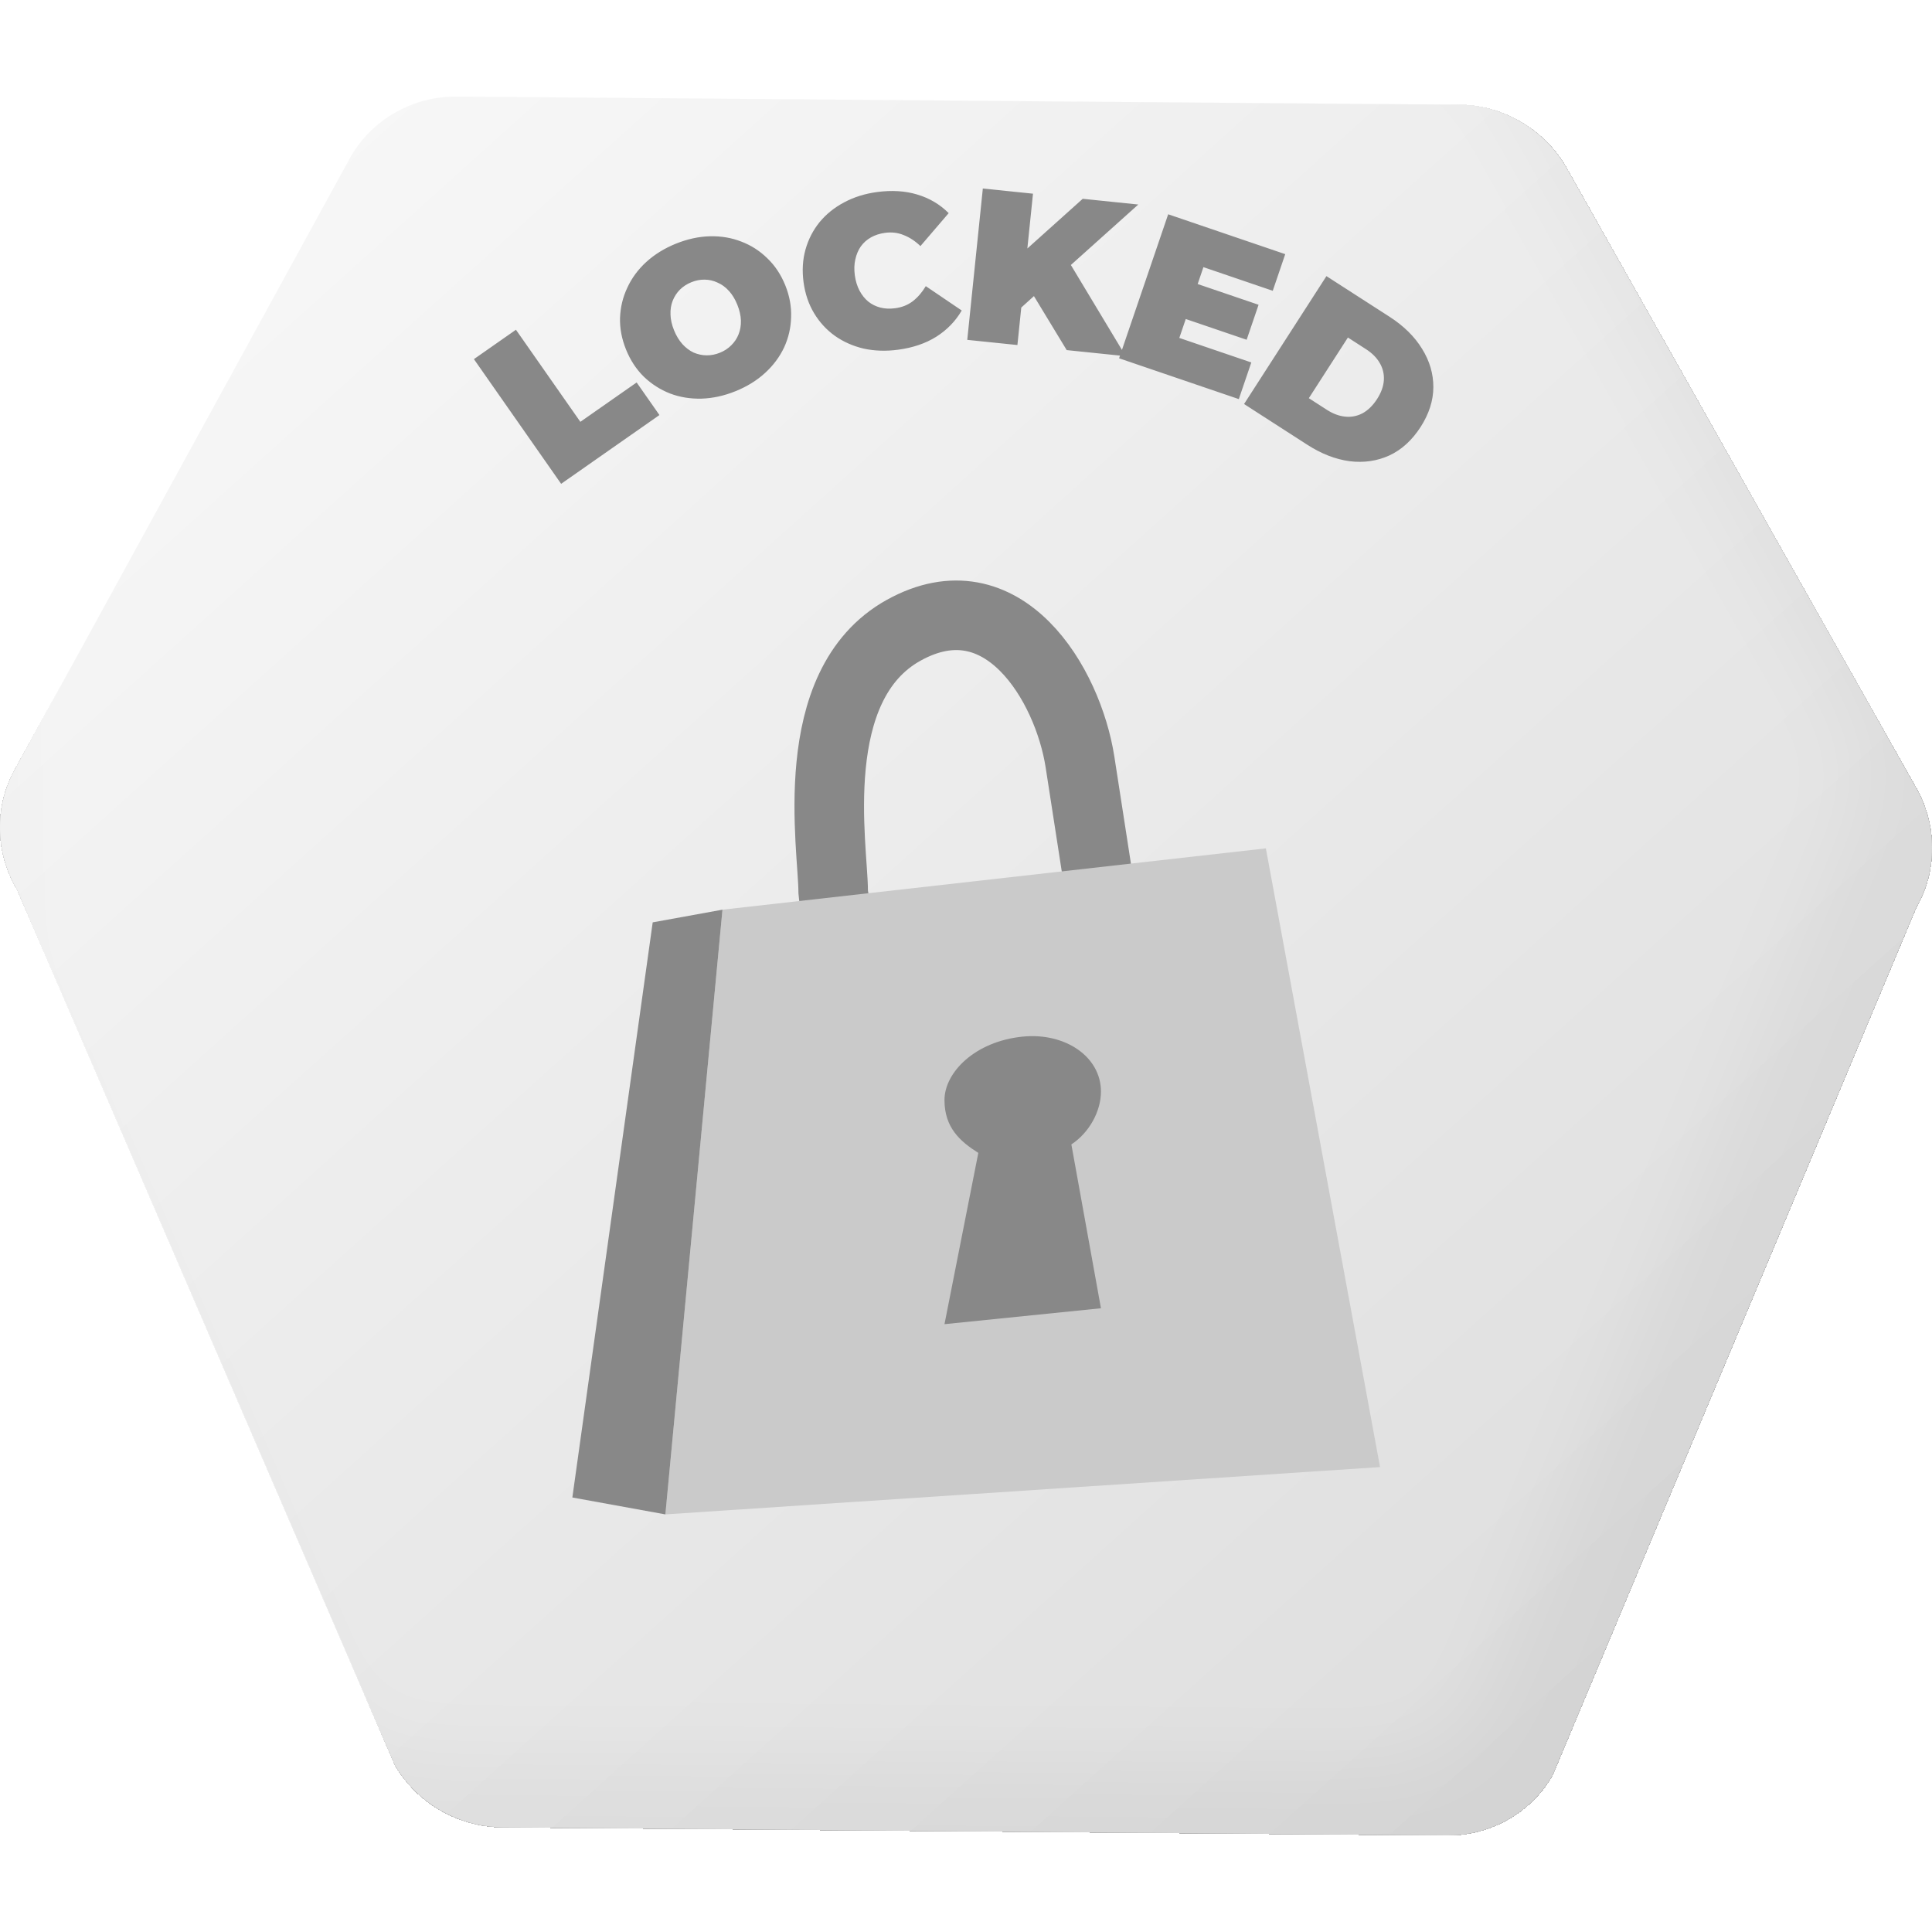
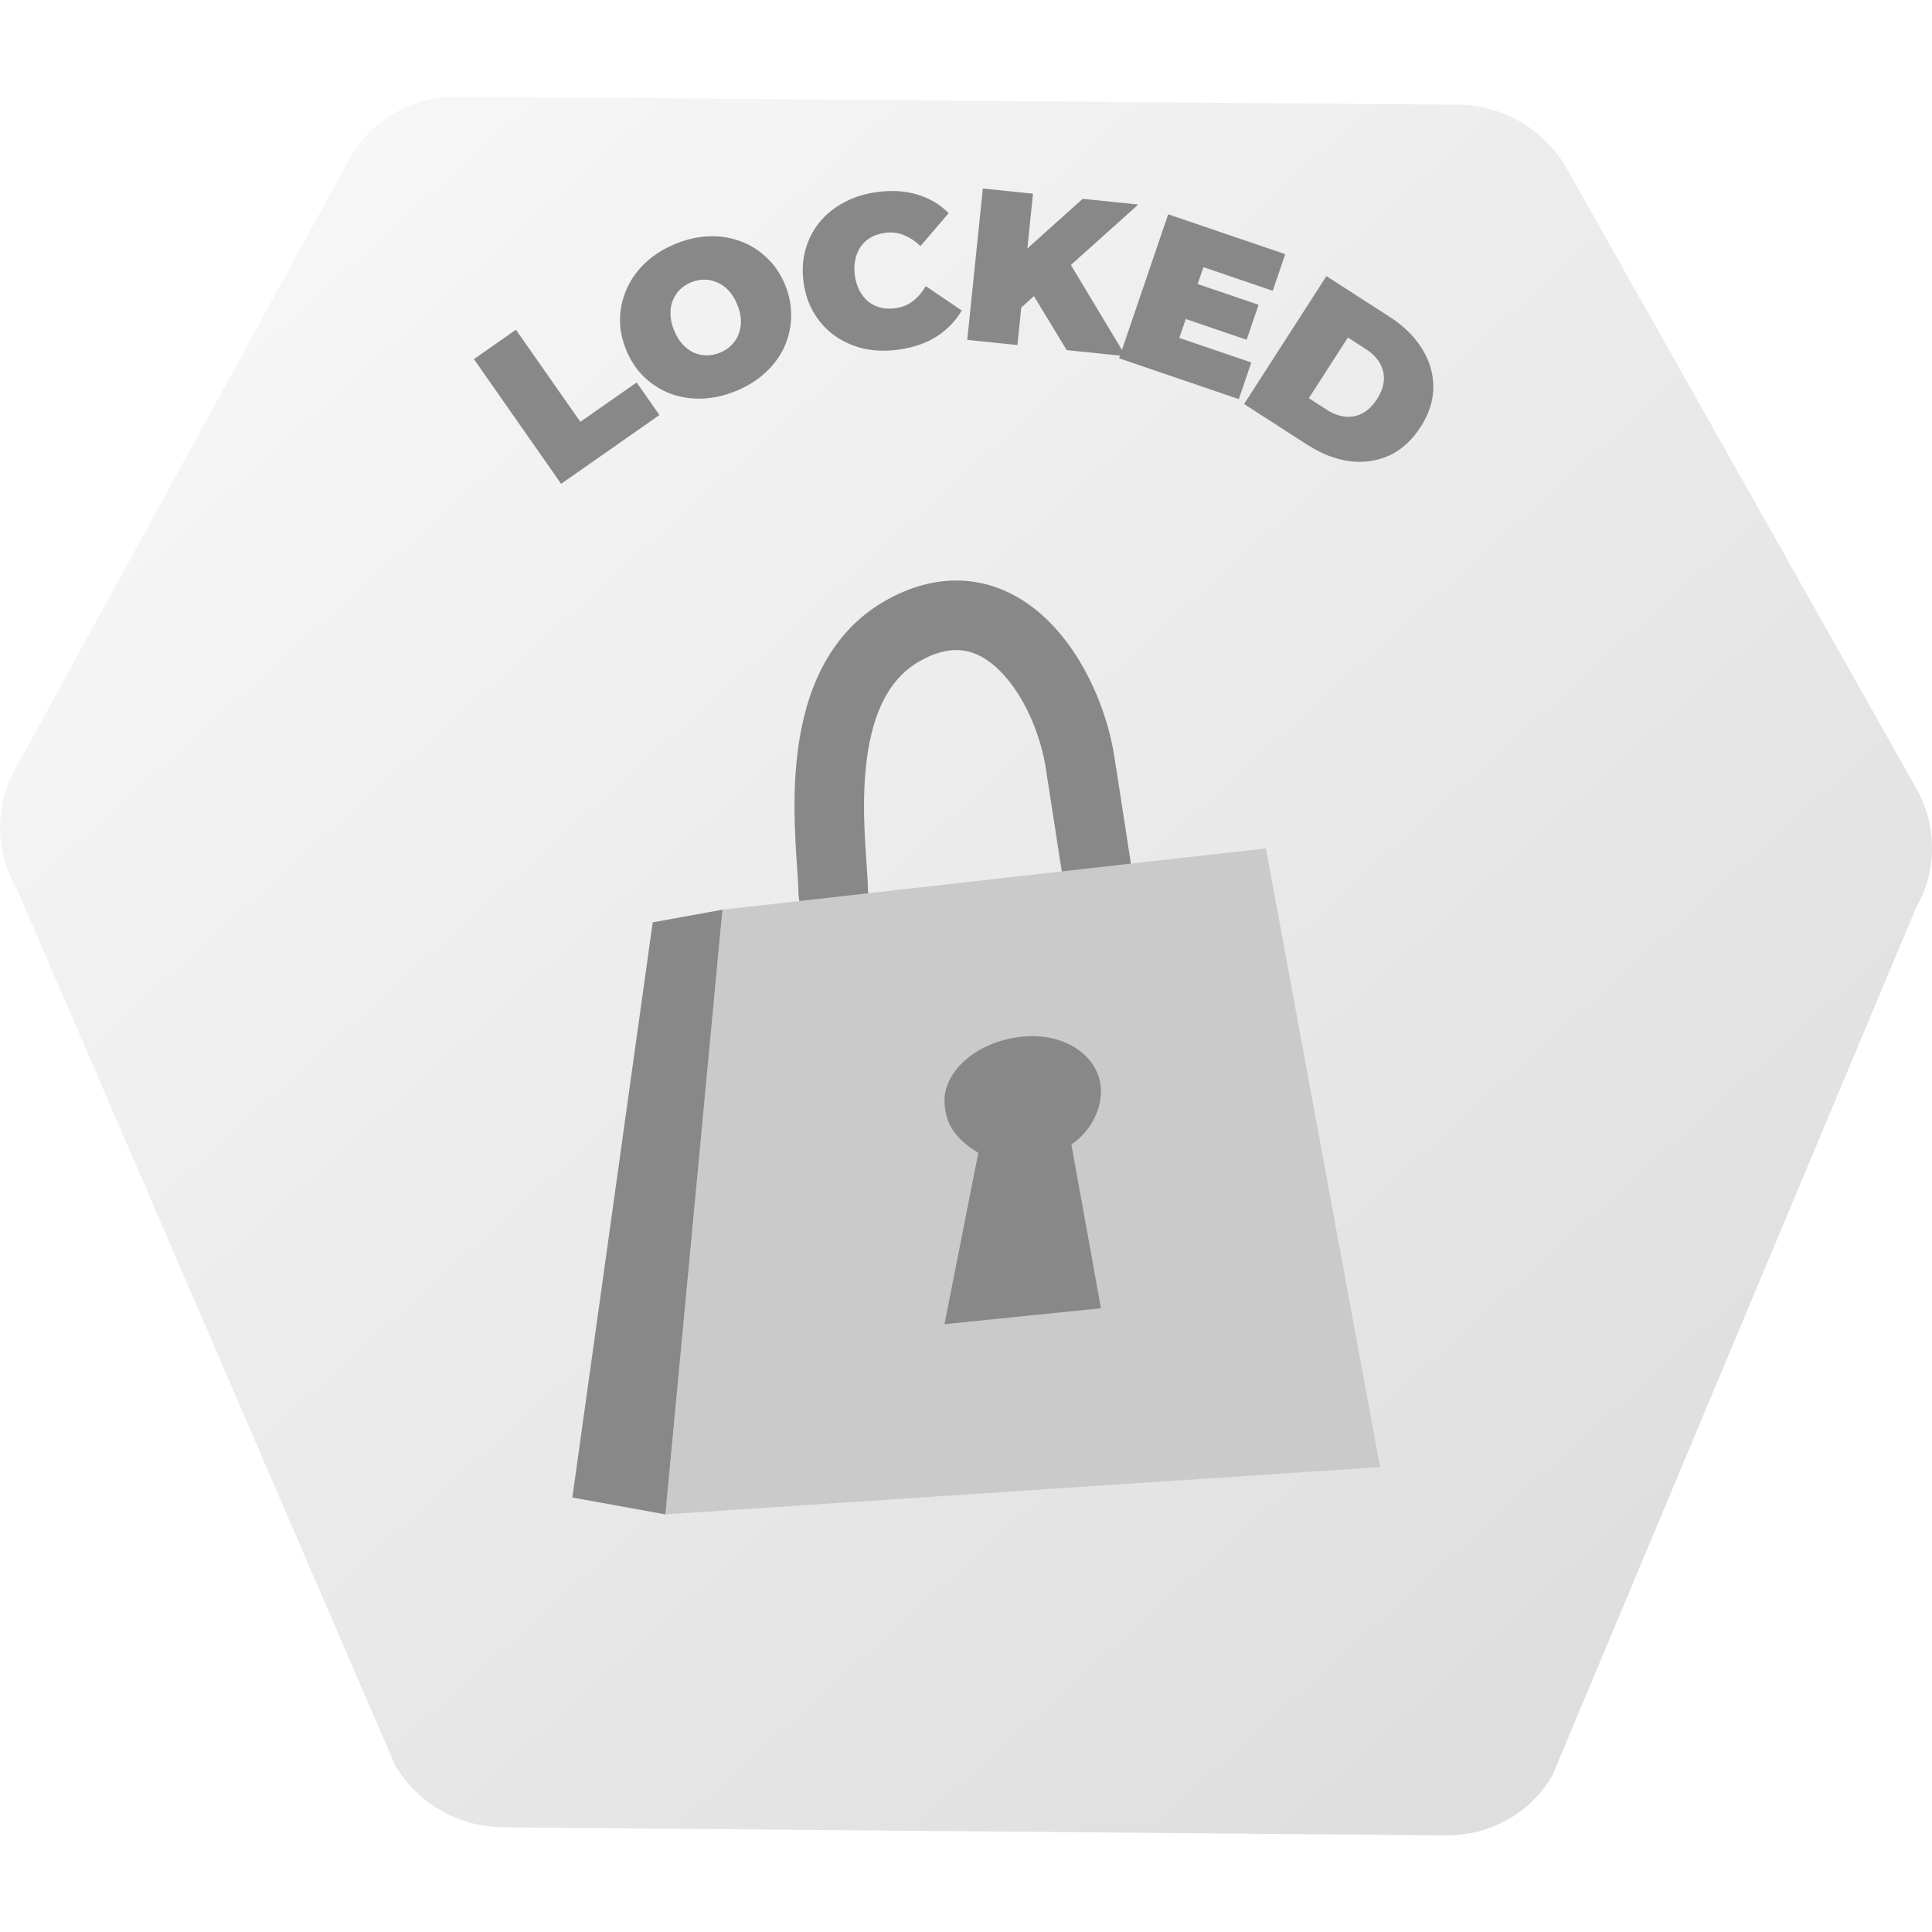
<svg xmlns="http://www.w3.org/2000/svg" width="80" height="80" viewBox="0 0 80 80" fill="none">
-   <g filter="url(#filter0_i_117_20)">
-     <path d="M14.525 6.483C15.423 4.93 17.101 3.984 18.926 4L60.383 4.336C62.209 4.352 63.905 5.33 64.832 6.9L79.291 32.541C80.219 34.111 80.237 36.035 79.339 37.588L64.281 73.517C63.383 75.07 61.705 76.016 59.88 76L20.811 75.664C18.985 75.648 17.289 74.67 16.361 73.1L0.709 36.836C-0.219 35.266 -0.237 33.342 0.661 31.789L14.525 6.483Z" fill="url(#paint0_linear_117_20)" />
-     <path d="M23.235 20.034L19.624 14.871L21.364 13.654L24.031 17.467L26.362 15.837L27.306 17.186L23.235 20.034ZM30.455 16.199C29.982 16.39 29.512 16.493 29.046 16.507C28.584 16.518 28.151 16.448 27.746 16.294C27.339 16.135 26.977 15.903 26.659 15.598C26.347 15.291 26.102 14.917 25.924 14.478C25.744 14.033 25.661 13.594 25.674 13.162C25.69 12.722 25.79 12.306 25.975 11.914C26.157 11.517 26.418 11.162 26.758 10.85C27.103 10.535 27.512 10.283 27.985 10.091C28.464 9.898 28.933 9.795 29.395 9.784C29.856 9.772 30.29 9.845 30.697 10.004C31.102 10.158 31.461 10.388 31.773 10.695C32.088 10.995 32.336 11.367 32.516 11.812C32.694 12.252 32.774 12.692 32.758 13.132C32.748 13.57 32.651 13.987 32.469 14.385C32.284 14.777 32.022 15.129 31.682 15.441C31.342 15.753 30.933 16.006 30.455 16.199ZM29.811 14.605C29.994 14.531 30.15 14.429 30.279 14.299C30.413 14.167 30.514 14.017 30.581 13.847C30.652 13.67 30.685 13.478 30.68 13.273C30.672 13.063 30.622 12.844 30.53 12.616C30.438 12.387 30.322 12.198 30.184 12.047C30.043 11.89 29.886 11.776 29.714 11.703C29.546 11.622 29.367 11.581 29.179 11.579C28.996 11.576 28.813 11.611 28.63 11.685C28.446 11.759 28.287 11.862 28.153 11.994C28.024 12.124 27.924 12.278 27.854 12.455C27.786 12.625 27.756 12.815 27.764 13.025C27.769 13.23 27.818 13.447 27.91 13.675C28.002 13.903 28.119 14.095 28.26 14.252C28.399 14.403 28.552 14.519 28.721 14.599C28.893 14.672 29.07 14.711 29.253 14.714C29.441 14.716 29.627 14.68 29.811 14.605ZM37.19 14.481C36.69 14.548 36.216 14.533 35.767 14.436C35.323 14.332 34.924 14.155 34.57 13.906C34.222 13.656 33.935 13.344 33.709 12.968C33.483 12.593 33.338 12.164 33.273 11.683C33.209 11.201 33.236 10.749 33.355 10.328C33.474 9.906 33.669 9.529 33.939 9.196C34.215 8.863 34.554 8.59 34.955 8.379C35.362 8.161 35.815 8.019 36.315 7.952C36.927 7.87 37.483 7.904 37.981 8.055C38.486 8.205 38.919 8.462 39.283 8.825L38.113 10.19C37.897 9.982 37.668 9.831 37.426 9.737C37.188 9.636 36.929 9.604 36.65 9.641C36.43 9.671 36.236 9.733 36.067 9.828C35.898 9.923 35.757 10.048 35.645 10.203C35.538 10.356 35.462 10.536 35.417 10.742C35.371 10.941 35.364 11.16 35.396 11.398C35.428 11.636 35.493 11.848 35.591 12.035C35.688 12.216 35.807 12.366 35.951 12.486C36.1 12.605 36.269 12.689 36.456 12.736C36.644 12.784 36.848 12.793 37.068 12.763C37.348 12.726 37.589 12.63 37.793 12.475C38.001 12.314 38.182 12.105 38.335 11.849L39.823 12.857C39.568 13.297 39.216 13.659 38.77 13.943C38.329 14.22 37.802 14.399 37.19 14.481ZM42.079 12.925L42.201 10.594L44.833 8.232L47.134 8.469L44.184 11.115L42.887 12.194L42.079 12.925ZM40.052 14.073L40.697 7.806L42.774 8.02L42.129 14.287L40.052 14.073ZM44.17 14.497L42.577 11.872L44.096 10.563L46.614 14.749L44.17 14.497ZM49.457 11.715L52.115 12.62L51.621 14.069L48.963 13.163L49.457 11.715ZM48.833 13.993L51.814 15.009L51.297 16.526L46.339 14.836L48.372 8.873L53.219 10.524L52.702 12.041L49.831 11.062L48.833 13.993ZM51.514 16.73L54.925 11.434L57.536 13.115C58.126 13.495 58.576 13.938 58.885 14.444C59.197 14.945 59.353 15.474 59.352 16.03C59.35 16.586 59.174 17.136 58.824 17.681C58.469 18.23 58.038 18.623 57.529 18.86C57.023 19.09 56.476 19.17 55.888 19.098C55.302 19.02 54.714 18.792 54.124 18.411L51.514 16.73ZM54.196 16.488L54.945 16.971C55.197 17.133 55.448 17.226 55.696 17.251C55.95 17.278 56.189 17.233 56.416 17.115C56.645 16.991 56.847 16.793 57.023 16.521C57.195 16.253 57.288 15.992 57.303 15.738C57.317 15.483 57.259 15.245 57.129 15.026C57.004 14.81 56.816 14.621 56.563 14.459L55.814 13.976L54.196 16.488Z" fill="#888888" />
-     <path d="M34.5 36.908C34.5 37.342 35.871 43.909 36.124 46.615L45.884 39.064L44.721 31.556C44.223 28.339 41.536 23.814 37.419 26.098C33.301 28.383 34.5 35.109 34.5 36.908Z" stroke="#888888" stroke-width="2.88" />
-     <path d="M29.916 37.668L52.417 35.129L57.145 60.748L27.552 62.708L29.916 37.668Z" fill="#CACACA" />
-     <path d="M29.916 37.668L27.027 38.193L23.7 62.008L27.552 62.708L29.916 37.668Z" fill="#888888" />
-     <path d="M42.349 42.924C44.1 42.749 45.588 43.749 45.588 45.2C45.588 46.024 45.096 46.907 44.363 47.388L45.588 54.172L39.109 54.831L40.51 47.739C39.749 47.258 39.109 46.688 39.109 45.551C39.109 44.414 40.36 43.123 42.349 42.924Z" fill="#888888" />
-   </g>
+   <path d="M14.525 6.483C15.423 4.93 17.101 3.984 18.926 4L60.383 4.336C62.209 4.352 63.905 5.33 64.832 6.9L79.291 32.541C80.219 34.111 80.237 36.035 79.339 37.588L64.281 73.517C63.383 75.07 61.705 76.016 59.88 76L20.811 75.664C18.985 75.648 17.289 74.67 16.361 73.1L0.709 36.836C-0.219 35.266 -0.237 33.342 0.661 31.789L14.525 6.483Z" fill="url(#paint0_linear_144_1123)" />
+   <path d="M23.235 20.034L19.624 14.871L21.364 13.654L24.031 17.467L26.362 15.837L27.306 17.186L23.235 20.034ZM30.455 16.199C29.982 16.39 29.512 16.493 29.046 16.507C28.584 16.518 28.151 16.448 27.746 16.294C27.339 16.135 26.977 15.903 26.659 15.598C26.347 15.291 26.102 14.917 25.924 14.478C25.744 14.033 25.661 13.594 25.674 13.162C25.69 12.722 25.79 12.306 25.975 11.914C26.157 11.517 26.418 11.162 26.758 10.85C27.103 10.535 27.512 10.283 27.985 10.091C28.464 9.898 28.933 9.795 29.395 9.784C29.856 9.772 30.29 9.845 30.697 10.004C31.102 10.158 31.461 10.388 31.773 10.695C32.088 10.995 32.336 11.367 32.516 11.812C32.694 12.252 32.774 12.692 32.758 13.132C32.748 13.57 32.651 13.987 32.469 14.385C32.284 14.777 32.022 15.129 31.682 15.441C31.342 15.753 30.933 16.006 30.455 16.199ZM29.811 14.605C29.994 14.531 30.15 14.429 30.279 14.299C30.413 14.167 30.514 14.017 30.581 13.847C30.652 13.67 30.685 13.478 30.68 13.273C30.672 13.063 30.622 12.844 30.53 12.616C30.438 12.387 30.322 12.198 30.184 12.047C30.043 11.89 29.886 11.776 29.714 11.703C29.546 11.622 29.367 11.581 29.179 11.579C28.996 11.576 28.813 11.611 28.63 11.685C28.446 11.759 28.287 11.862 28.153 11.994C28.024 12.124 27.924 12.278 27.854 12.455C27.786 12.625 27.756 12.815 27.764 13.025C27.769 13.23 27.818 13.447 27.91 13.675C28.002 13.903 28.119 14.095 28.26 14.252C28.399 14.403 28.552 14.519 28.721 14.599C28.893 14.672 29.07 14.711 29.253 14.714C29.441 14.716 29.627 14.68 29.811 14.605ZM37.19 14.481C36.69 14.548 36.216 14.533 35.767 14.436C35.323 14.332 34.924 14.155 34.57 13.906C34.222 13.656 33.935 13.344 33.709 12.968C33.483 12.593 33.338 12.164 33.273 11.683C33.209 11.201 33.236 10.749 33.355 10.328C33.474 9.906 33.669 9.529 33.939 9.196C34.215 8.863 34.554 8.59 34.955 8.379C35.362 8.161 35.815 8.019 36.315 7.952C36.927 7.87 37.483 7.904 37.981 8.055C38.486 8.205 38.919 8.462 39.283 8.825L38.113 10.19C37.897 9.982 37.668 9.831 37.426 9.737C37.188 9.636 36.929 9.604 36.65 9.641C36.43 9.671 36.236 9.733 36.067 9.828C35.898 9.923 35.757 10.048 35.645 10.203C35.538 10.356 35.462 10.536 35.417 10.742C35.371 10.941 35.364 11.16 35.396 11.398C35.428 11.636 35.493 11.848 35.591 12.035C35.688 12.216 35.807 12.366 35.951 12.486C36.1 12.605 36.269 12.689 36.456 12.736C36.644 12.784 36.848 12.793 37.068 12.763C37.348 12.726 37.589 12.63 37.793 12.475C38.001 12.314 38.182 12.105 38.335 11.849L39.823 12.857C39.568 13.297 39.216 13.659 38.77 13.943C38.329 14.22 37.802 14.399 37.19 14.481ZM42.079 12.925L42.201 10.594L44.833 8.232L47.134 8.469L44.184 11.115L42.887 12.194L42.079 12.925ZM40.052 14.073L40.697 7.806L42.774 8.02L42.129 14.287L40.052 14.073ZM44.17 14.497L42.577 11.872L44.096 10.563L46.614 14.749L44.17 14.497ZM49.457 11.715L52.115 12.62L51.621 14.069L48.963 13.163L49.457 11.715ZM48.833 13.993L51.814 15.009L51.297 16.526L46.339 14.836L48.372 8.873L53.219 10.524L52.702 12.041L49.831 11.062L48.833 13.993ZM51.514 16.73L54.925 11.434L57.536 13.115C58.126 13.495 58.576 13.938 58.885 14.444C59.197 14.945 59.353 15.474 59.352 16.03C59.35 16.586 59.174 17.136 58.824 17.681C58.469 18.23 58.038 18.623 57.529 18.86C57.023 19.09 56.476 19.17 55.888 19.098C55.302 19.02 54.714 18.792 54.124 18.411L51.514 16.73ZM54.196 16.488L54.945 16.971C55.197 17.133 55.448 17.226 55.696 17.251C55.95 17.278 56.189 17.233 56.416 17.115C56.645 16.991 56.847 16.793 57.023 16.521C57.195 16.253 57.288 15.992 57.303 15.738C57.317 15.483 57.259 15.245 57.129 15.026C57.004 14.81 56.816 14.621 56.563 14.459L55.814 13.976L54.196 16.488Z" fill="#888888" />
+   <path d="M34.5 36.908C34.5 37.342 35.871 43.909 36.124 46.615L45.884 39.064L44.721 31.556C44.223 28.339 41.536 23.814 37.419 26.098C33.301 28.383 34.5 35.109 34.5 36.908Z" stroke="#888888" stroke-width="2.88" />
+   <path d="M29.917 37.668L52.418 35.129L57.146 60.748L27.553 62.708L29.917 37.668Z" fill="#CACACA" />
+   <path d="M29.916 37.668L27.027 38.193L23.7 62.008L27.553 62.708L29.916 37.668Z" fill="#888888" />
+   <path d="M42.349 42.924C44.1 42.749 45.588 43.749 45.588 45.2C45.588 46.024 45.096 46.907 44.363 47.388L45.588 54.172L39.109 54.831L40.51 47.739C39.749 47.258 39.109 46.688 39.109 45.551C39.109 44.414 40.36 43.123 42.349 42.924Z" fill="#888888" />
  <defs>
-     <filter id="filter0_i_117_20" x="-3" y="-3" width="83" height="83" filterUnits="userSpaceOnUse" color-interpolation-filters="sRGB">
-       <feFlood flood-opacity="0" result="BackgroundImageFix" />
-       <feBlend mode="normal" in="SourceGraphic" in2="BackgroundImageFix" result="shape" />
-       <feColorMatrix in="SourceAlpha" type="matrix" values="0 0 0 0 0 0 0 0 0 0 0 0 0 0 0 0 0 0 127 0" result="hardAlpha" />
-       <feOffset dx="-3" dy="-3" />
-       <feGaussianBlur stdDeviation="1.5" />
-       <feComposite in2="hardAlpha" operator="arithmetic" k2="-1" k3="1" />
-       <feColorMatrix type="matrix" values="0 0 0 0 0 0 0 0 0 0 0 0 0 0 0 0 0 0 0.3 0" />
-       <feBlend mode="overlay" in2="shape" result="effect1_innerShadow_117_20" />
-     </filter>
-     <linearGradient id="paint0_linear_117_20" x1="0" y1="4" x2="71.602" y2="83.558" gradientUnits="userSpaceOnUse">
+     <linearGradient id="paint0_linear_144_1123" x1="0" y1="4" x2="71.602" y2="83.558" gradientUnits="userSpaceOnUse">
      <stop stop-color="#FAFAFA" />
      <stop offset="1" stop-color="#DADADA" />
    </linearGradient>
  </defs>
</svg>
